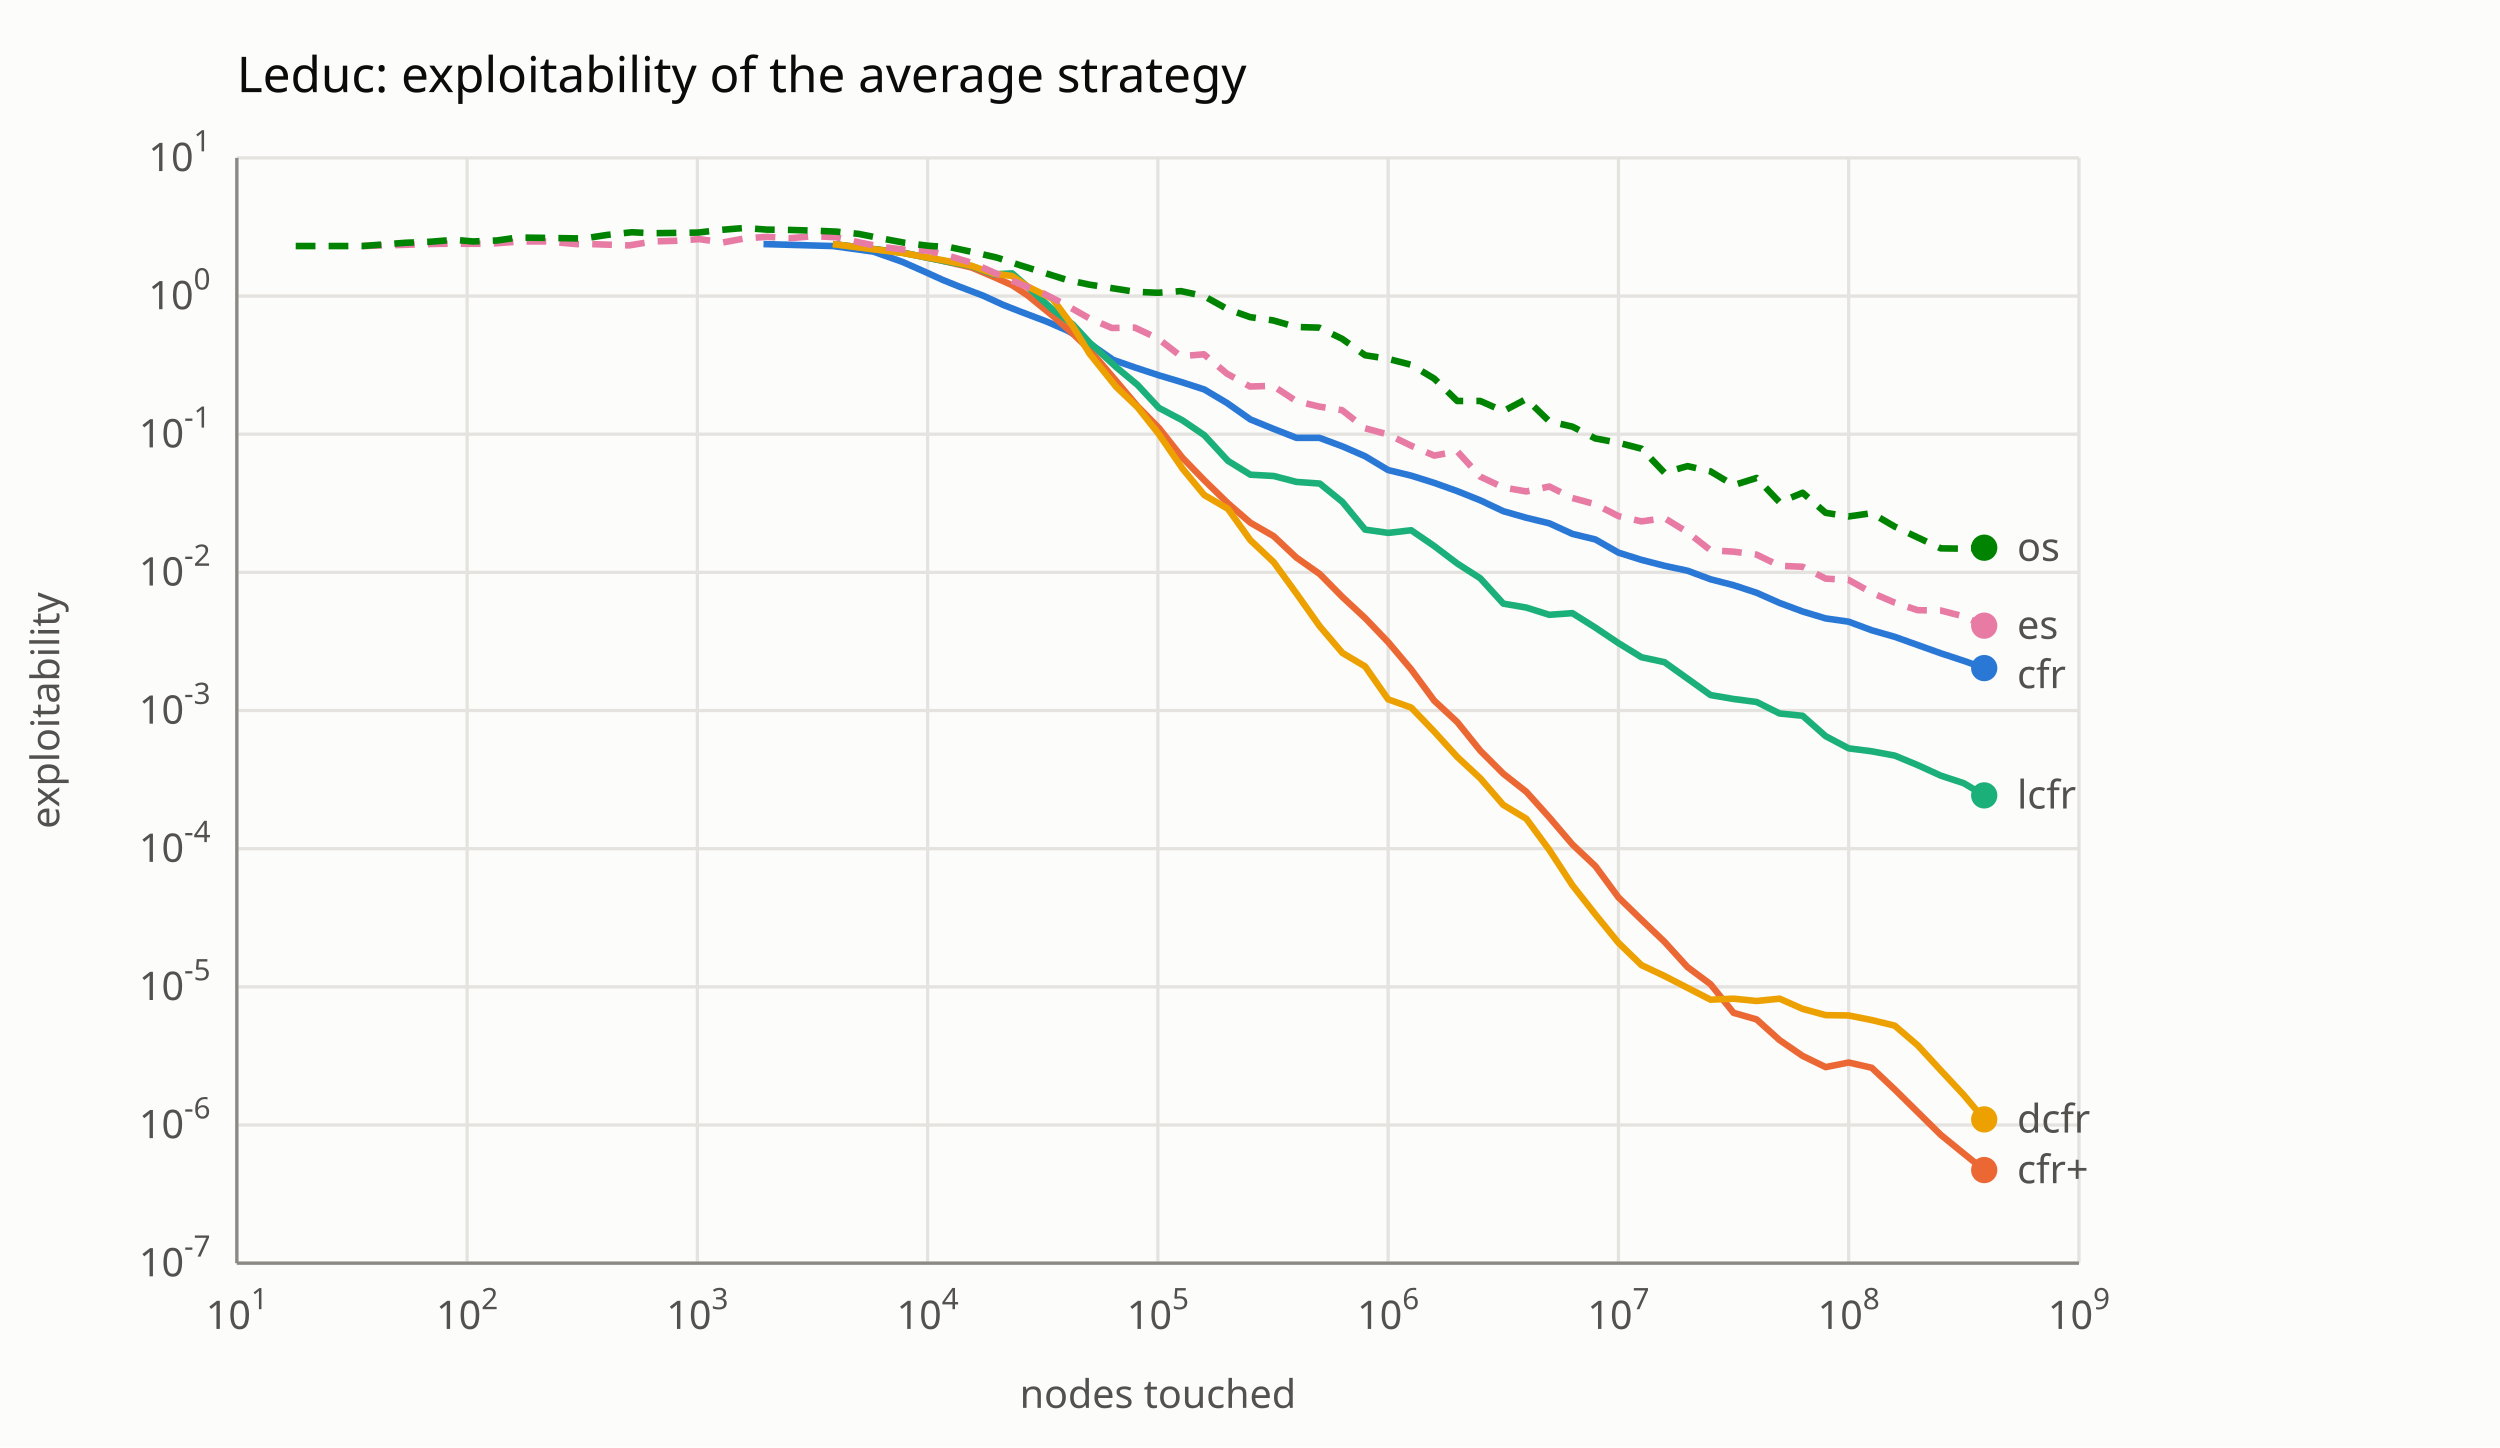
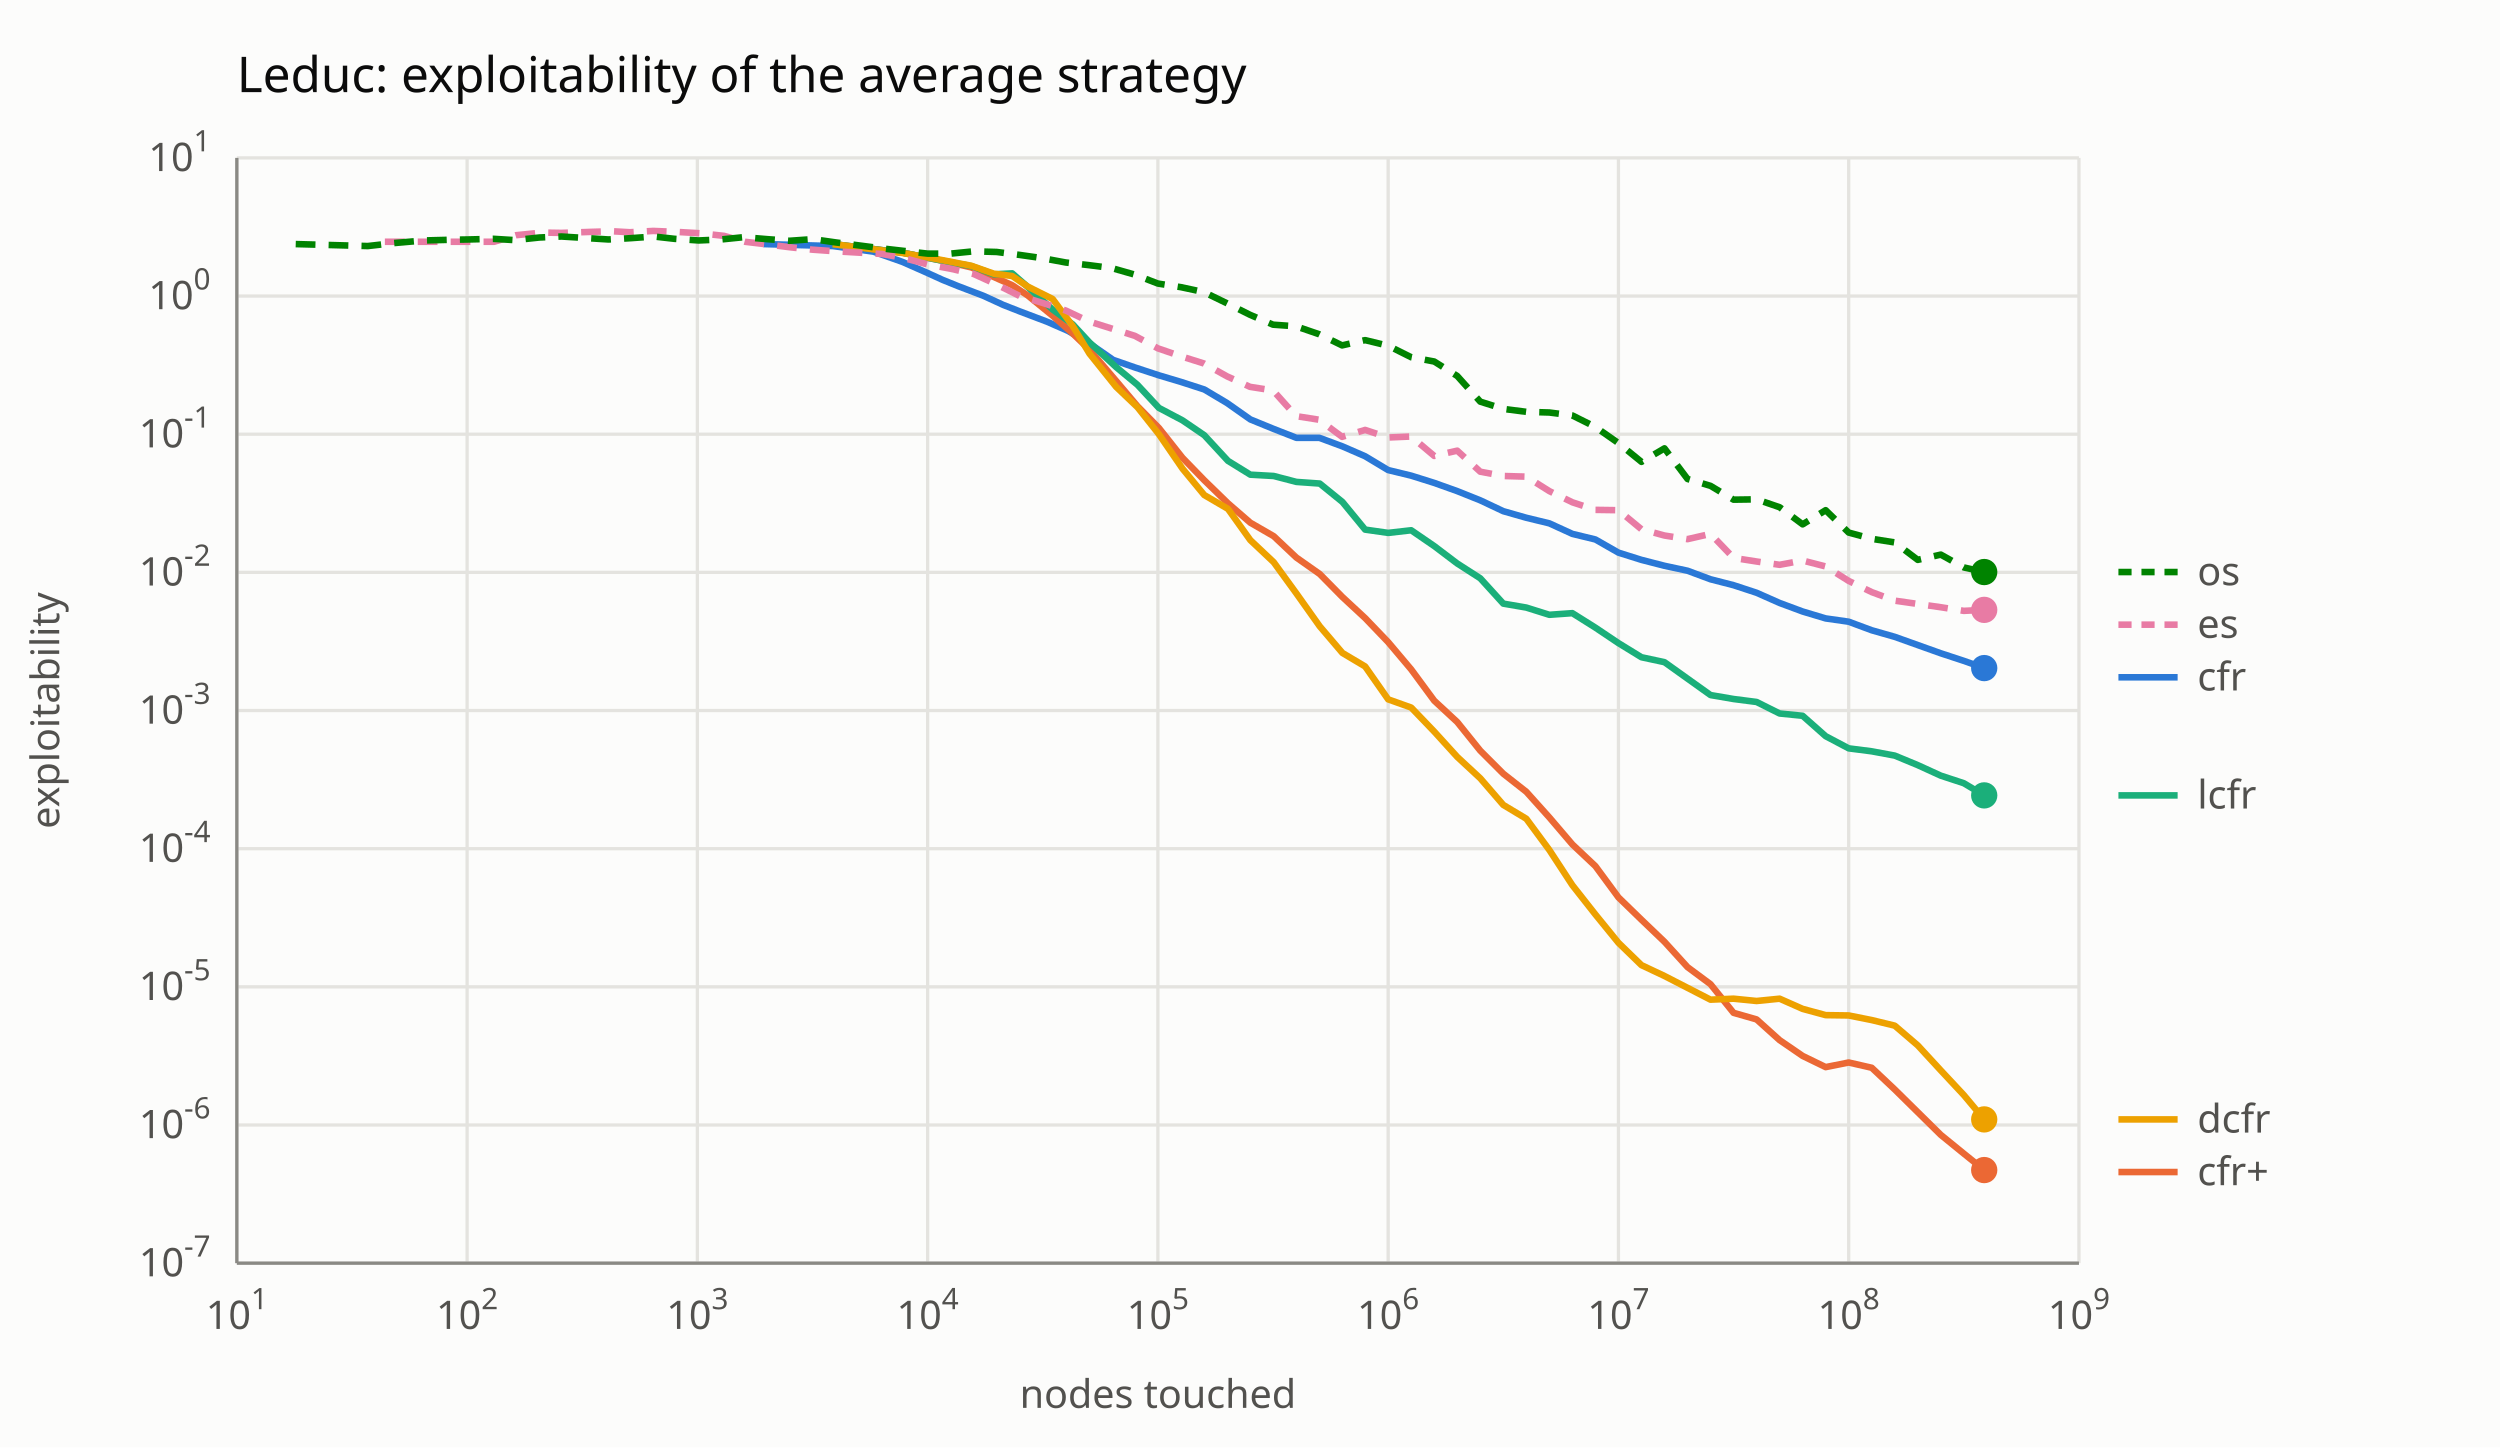
<svg xmlns="http://www.w3.org/2000/svg" viewBox="0 0 760 440" width="760" height="440">
  <style>text{font:12px system-ui,sans-serif;fill:#52514e}.title{font-size:15px;fill:#0b0b0b}.bg{fill:#fcfcfb}.grid{stroke:#e4e3df}.axis{stroke:#8a8984}.s0{stroke:#2a78d6}.d0{fill:#2a78d6}.s1{stroke:#eb6834}.d1{fill:#eb6834}.s2{stroke:#1baf7a}.d2{fill:#1baf7a}.s3{stroke:#eda100}.d3{fill:#eda100}.s4{stroke:#e87ba4}.d4{fill:#e87ba4}.s5{stroke:#008300}.d5{fill:#008300}@media (prefers-color-scheme:dark){text{fill:#c3c2b7}.title{fill:#f0efec}.bg{fill:#1a1a19}.grid{stroke:#33332f}.axis{stroke:#6b6a65}.s0{stroke:#3987e5}.d0{fill:#3987e5}.s1{stroke:#d95926}.d1{fill:#d95926}.s2{stroke:#199e70}.d2{fill:#199e70}.s3{stroke:#c98500}.d3{fill:#c98500}.s4{stroke:#d55181}.d4{fill:#d55181}.s5{stroke:#008300}.d5{fill:#008300}}</style>
  <rect class="bg" width="760" height="440" />
  <text class="title" x="72" y="28">Leduc: exploitability of the average strategy</text>
  <line class="grid" x1="72.0" y1="48" x2="72.0" y2="384" />
  <text x="72.0" y="404" text-anchor="middle">10<tspan dy="-6" font-size="9">1</tspan>
  </text>
  <line class="grid" x1="142.0" y1="48" x2="142.0" y2="384" />
  <text x="142.0" y="404" text-anchor="middle">10<tspan dy="-6" font-size="9">2</tspan>
  </text>
  <line class="grid" x1="212.0" y1="48" x2="212.0" y2="384" />
  <text x="212.0" y="404" text-anchor="middle">10<tspan dy="-6" font-size="9">3</tspan>
  </text>
  <line class="grid" x1="282.0" y1="48" x2="282.0" y2="384" />
  <text x="282.0" y="404" text-anchor="middle">10<tspan dy="-6" font-size="9">4</tspan>
  </text>
  <line class="grid" x1="352.0" y1="48" x2="352.0" y2="384" />
  <text x="352.0" y="404" text-anchor="middle">10<tspan dy="-6" font-size="9">5</tspan>
  </text>
  <line class="grid" x1="422.0" y1="48" x2="422.0" y2="384" />
  <text x="422.0" y="404" text-anchor="middle">10<tspan dy="-6" font-size="9">6</tspan>
  </text>
  <line class="grid" x1="492.0" y1="48" x2="492.0" y2="384" />
  <text x="492.0" y="404" text-anchor="middle">10<tspan dy="-6" font-size="9">7</tspan>
  </text>
  <line class="grid" x1="562.0" y1="48" x2="562.0" y2="384" />
  <text x="562.0" y="404" text-anchor="middle">10<tspan dy="-6" font-size="9">8</tspan>
  </text>
  <line class="grid" x1="632.0" y1="48" x2="632.0" y2="384" />
  <text x="632.0" y="404" text-anchor="middle">10<tspan dy="-6" font-size="9">9</tspan>
  </text>
  <line class="grid" x1="72" y1="384.0" x2="632" y2="384.0" />
  <text x="64" y="388.0" text-anchor="end">10<tspan dy="-6" font-size="9">-7</tspan>
  </text>
  <line class="grid" x1="72" y1="342.0" x2="632" y2="342.0" />
  <text x="64" y="346.0" text-anchor="end">10<tspan dy="-6" font-size="9">-6</tspan>
  </text>
  <line class="grid" x1="72" y1="300.0" x2="632" y2="300.0" />
  <text x="64" y="304.0" text-anchor="end">10<tspan dy="-6" font-size="9">-5</tspan>
  </text>
  <line class="grid" x1="72" y1="258.0" x2="632" y2="258.0" />
  <text x="64" y="262.0" text-anchor="end">10<tspan dy="-6" font-size="9">-4</tspan>
  </text>
  <line class="grid" x1="72" y1="216.0" x2="632" y2="216.0" />
  <text x="64" y="220.0" text-anchor="end">10<tspan dy="-6" font-size="9">-3</tspan>
  </text>
  <line class="grid" x1="72" y1="174.0" x2="632" y2="174.0" />
  <text x="64" y="178.0" text-anchor="end">10<tspan dy="-6" font-size="9">-2</tspan>
  </text>
  <line class="grid" x1="72" y1="132.0" x2="632" y2="132.0" />
  <text x="64" y="136.0" text-anchor="end">10<tspan dy="-6" font-size="9">-1</tspan>
  </text>
  <line class="grid" x1="72" y1="90.0" x2="632" y2="90.0" />
  <text x="64" y="94.0" text-anchor="end">10<tspan dy="-6" font-size="9">0</tspan>
  </text>
  <line class="grid" x1="72" y1="48.0" x2="632" y2="48.0" />
  <text x="64" y="52.0" text-anchor="end">10<tspan dy="-6" font-size="9">1</tspan>
  </text>
  <line class="axis" x1="72" y1="384" x2="632" y2="384" />
  <line class="axis" x1="72" y1="48" x2="72" y2="384" />
  <text x="352" y="428" text-anchor="middle">nodes touched</text>
  <text transform="translate(18 216) rotate(-90)" text-anchor="middle">exploitability</text>
  <polyline class="s0" fill="none" stroke-width="2" stroke-linejoin="round" points="232.1,74.2 253.2,74.8 265.5,76.5 274.3,79.6 281.1,82.6 286.6,85.1 291.3,87.0 298.9,89.9 305.0,92.7 310.1,94.7 318.3,97.8 324.7,100.6 331.2,104.4 338.4,109.4 345.0,111.7 352.3,114.1 359.0,116.1 366.1,118.4 373.0,122.5 380.1,127.5 387.2,130.4 394.1,133.1 401.1,133.1 408.1,135.7 415.0,138.7 422.0,142.9 429.0,144.6 436.0,146.8 443.0,149.3 450.0,152.1 457.0,155.4 464.0,157.4 471.0,159.1 478.0,162.3 485.0,164.0 492.0,168.0 499.0,170.2 506.0,172.0 513.0,173.5 520.0,176.1 527.0,177.9 534.0,180.2 541.0,183.3 548.0,185.9 555.0,188.0 562.0,189.0 569.0,191.6 576.0,193.6 583.0,196.1 590.0,198.6 597.0,200.9 603.2,203.1 " />
  <polyline class="s1" fill="none" stroke-width="2" stroke-linejoin="round" points="253.2,74.2 274.3,76.8 286.6,79.3 295.3,81.3 302.1,84.2 307.7,86.7 312.4,89.8 320.0,96.0 326.1,101.4 331.2,106.3 339.3,115.8 345.8,123.5 352.3,130.1 359.5,139.2 366.1,146.0 373.3,153.0 380.1,158.9 387.2,163.0 394.1,169.5 401.2,174.5 408.1,181.5 415.0,187.9 422.0,195.2 429.0,203.5 436.0,213.0 443.0,219.5 450.0,228.2 457.0,235.2 464.0,240.7 471.0,248.5 478.0,256.7 485.0,263.3 492.0,272.8 499.0,279.6 506.0,286.3 513.0,294.0 520.0,299.2 527.0,307.9 534.0,309.9 541.0,316.2 548.0,321.0 555.0,324.4 562.0,323.0 569.0,324.6 576.0,331.2 583.0,338.1 590.0,345.0 597.0,350.7 603.2,355.7 " />
  <polyline class="s2" fill="none" stroke-width="2" stroke-linejoin="round" points="253.2,74.2 274.3,76.8 286.6,79.3 295.3,80.9 302.1,83.4 307.7,83.1 312.4,87.2 320.0,94.1 326.1,98.6 331.2,104.1 339.3,111.6 345.8,117.0 352.3,124.0 359.5,127.8 366.1,132.3 373.3,140.1 380.1,144.3 387.2,144.7 394.1,146.5 401.2,147.0 408.1,152.6 415.0,161.0 422.0,162.0 429.0,161.2 436.0,166.0 443.0,171.3 450.0,175.8 457.0,183.5 464.0,184.7 471.0,186.9 478.0,186.4 485.0,190.8 492.0,195.5 499.0,199.8 506.0,201.3 513.0,206.3 520.0,211.3 527.0,212.5 534.0,213.4 541.0,216.9 548.0,217.6 555.0,223.8 562.0,227.5 569.0,228.4 576.0,229.7 583.0,232.6 590.0,235.8 597.0,238.1 603.2,241.8 " />
  <polyline class="s3" fill="none" stroke-width="2" stroke-linejoin="round" points="253.2,74.2 274.3,76.9 286.6,79.1 295.3,80.8 302.1,83.2 307.7,83.9 312.4,87.1 320.0,90.9 326.1,99.1 331.2,107.5 339.3,117.6 345.8,123.8 352.3,132.0 359.5,142.5 366.1,150.5 373.3,154.7 380.1,164.2 387.2,170.9 394.1,180.4 401.2,190.4 408.1,198.5 415.0,202.6 422.0,212.6 429.0,215.1 436.0,222.4 443.0,230.1 450.0,236.6 457.0,244.7 464.0,248.9 471.0,258.4 478.0,269.1 485.0,278.0 492.0,286.6 499.0,293.4 506.0,296.7 513.0,300.3 520.0,303.9 527.0,303.6 534.0,304.3 541.0,303.6 548.0,306.7 555.0,308.6 562.0,308.7 569.0,310.1 576.0,311.8 583.0,317.8 590.0,325.4 597.0,332.9 603.2,340.3 " />
-   <polyline class="s4" fill="none" stroke-width="2" stroke-linejoin="round" stroke-dasharray="6 4" points="110.1,74.8 134.1,74.1 149.0,74.1 158.3,73.4 166.1,73.4 175.2,74.2 179.5,74.2 185.5,74.4 191.3,74.6 198.5,73.4 205.4,73.2 212.6,72.7 219.8,73.7 226.3,72.5 233.1,72.0 240.3,72.4 247.2,71.8 254.1,72.1 261.3,73.7 268.2,75.1 275.1,75.9 282.1,76.2 289.1,78.0 296.0,80.1 303.1,83.3 310.0,86.3 317.0,89.1 324.0,92.7 331.0,96.7 338.0,99.7 345.0,99.6 352.0,102.9 359.0,108.3 366.0,107.7 373.0,113.6 380.0,117.5 387.0,117.3 394.0,121.9 401.0,123.6 408.0,124.7 415.0,130.2 422.0,132.1 429.0,135.5 436.0,138.5 443.0,137.2 450.0,144.9 457.0,148.2 464.0,149.4 471.0,147.9 478.0,151.4 485.0,153.3 492.0,156.9 499.0,158.5 506.0,157.5 513.0,161.8 520.0,167.3 527.0,167.7 534.0,168.6 541.0,172.0 548.0,172.3 555.0,175.9 562.0,176.3 569.0,180.2 576.0,183.2 583.0,185.5 590.0,185.6 597.0,187.4 603.2,190.2 " />
-   <polyline class="s5" fill="none" stroke-width="2" stroke-linejoin="round" stroke-dasharray="6 4" points="89.9,74.8 110.1,74.8 123.3,73.8 130.7,73.5 138.1,72.9 143.8,73.4 151.1,73.1 157.4,72.2 164.8,72.3 170.8,72.4 177.5,72.5 184.7,71.4 192.1,70.6 198.2,70.9 205.5,70.8 212.2,70.7 219.0,69.9 226.3,69.3 233.1,69.8 240.1,69.9 247.1,70.1 254.1,70.4 261.0,71.1 268.1,72.5 275.0,73.8 282.1,74.7 289.0,75.2 296.0,76.7 303.0,78.3 310.0,80.6 317.0,82.8 324.0,85.0 331.0,86.5 338.0,87.6 345.0,88.7 352.0,89.0 359.0,88.5 366.0,90.0 373.0,93.9 380.0,96.4 387.0,97.4 394.0,99.4 401.0,99.6 408.0,103.0 415.0,108.0 422.0,109.1 429.0,110.9 436.0,115.1 443.0,121.9 450.0,121.9 457.0,125.0 464.0,121.3 471.0,128.1 478.0,129.7 485.0,133.3 492.0,134.6 499.0,136.4 506.0,143.7 513.0,141.7 520.0,143.3 527.0,147.5 534.0,145.3 541.0,152.7 548.0,149.8 555.0,155.9 562.0,157.0 569.0,156.0 576.0,160.1 583.0,163.4 590.0,166.7 597.0,166.8 603.2,166.5 " />
-   <circle class="d5" cx="603.2" cy="166.5" r="4" />
-   <text x="613.2" y="170.5">os</text>
-   <circle class="d4" cx="603.2" cy="190.2" r="4" />
-   <text x="613.2" y="194.2">es</text>
+   <polyline class="s4" fill="none" stroke-width="2" stroke-linejoin="round" stroke-dasharray="6 4" points="117.0,73.5 137.8,73.5 150.2,73.5 156.9,71.5 164.8,70.7 170.7,70.8 179.4,70.5 186.1,70.3 191.5,70.6 198.6,70.2 205.7,70.5 212.7,70.9 220.1,71.7 226.5,73.5 233.2,74.3 240.4,75.2 247.0,75.9 254.1,76.4 261.1,76.8 268.1,77.2 275.0,78.5 282.0,80.4 289.0,81.7 296.0,83.3 303.0,86.5 310.0,90.0 317.0,92.1 324.0,94.4 331.0,97.7 338.0,99.9 345.0,102.1 352.0,105.9 359.0,108.3 366.0,110.5 373.0,114.4 380.0,117.6 387.0,118.7 394.0,126.5 401.0,127.6 408.0,132.8 415.0,130.7 422.0,133.0 429.0,132.7 436.0,138.6 443.0,137.0 450.0,143.4 457.0,144.7 464.0,144.9 471.0,149.3 478.0,152.7 485.0,155.0 492.0,155.1 499.0,160.9 506.0,162.8 513.0,163.9 520.0,162.3 527.0,169.6 534.0,170.7 541.0,171.7 548.0,170.4 555.0,172.2 562.0,176.6 569.0,180.0 576.0,182.6 583.0,183.6 590.0,184.6 597.0,185.7 603.2,185.4 " />
+   <polyline class="s5" fill="none" stroke-width="2" stroke-linejoin="round" stroke-dasharray="6 4" points="89.9,74.2 111.8,74.8 119.7,73.9 128.9,73.1 136.7,72.9 142.3,72.8 150.0,72.6 156.5,73.0 164.0,72.2 170.7,71.9 177.1,72.3 185.0,72.8 191.8,72.4 198.8,71.9 205.0,72.6 212.4,73.1 219.2,72.8 226.1,72.1 233.2,72.7 240.0,73.2 247.1,72.7 254.1,73.7 261.1,74.6 268.0,75.5 275.0,76.3 282.0,77.1 289.0,77.1 296.0,76.4 303.0,76.6 310.0,77.5 317.0,78.5 324.0,79.8 331.0,80.6 338.0,81.5 345.0,83.5 352.0,86.2 359.0,87.3 366.0,88.8 373.0,92.2 380.0,95.7 387.0,98.7 394.0,99.2 401.0,101.6 408.0,105.0 415.0,103.4 422.0,105.1 429.0,108.6 436.0,109.9 443.0,114.3 450.0,122.1 457.0,124.3 464.0,125.2 471.0,125.4 478.0,126.3 485.0,129.8 492.0,134.7 499.0,140.4 506.0,136.3 513.0,145.6 520.0,147.7 527.0,151.9 534.0,151.8 541.0,154.2 548.0,159.4 555.0,155.1 562.0,161.9 569.0,163.8 576.0,164.9 583.0,170.2 590.0,168.6 597.0,172.5 603.2,173.9 " />
+   <circle class="d5" cx="603.2" cy="173.9" r="4" />
+   <line class="s5" stroke-width="2" stroke-dasharray="4 3" x1="644.0" y1="173.9" x2="662.0" y2="173.9" />
+   <text x="668.0" y="177.9">os</text>
+   <circle class="d4" cx="603.2" cy="185.4" r="4" />
+   <line class="s4" stroke-width="2" stroke-dasharray="4 3" x1="644.0" y1="189.9" x2="662.0" y2="189.9" />
+   <text x="668.0" y="193.9">es</text>
  <circle class="d0" cx="603.2" cy="203.1" r="4" />
-   <text x="613.2" y="209.2">cfr</text>
+   <line class="s0" stroke-width="2" x1="644.0" y1="205.9" x2="662.0" y2="205.9" />
+   <text x="668.0" y="209.9">cfr</text>
  <circle class="d2" cx="603.2" cy="241.8" r="4" />
-   <text x="613.2" y="245.8">lcfr</text>
+   <line class="s2" stroke-width="2" x1="644.0" y1="241.8" x2="662.0" y2="241.8" />
+   <text x="668.0" y="245.8">lcfr</text>
  <circle class="d3" cx="603.2" cy="340.3" r="4" />
-   <text x="613.2" y="344.3">dcfr</text>
+   <line class="s3" stroke-width="2" x1="644.0" y1="340.3" x2="662.0" y2="340.3" />
+   <text x="668.0" y="344.3">dcfr</text>
  <circle class="d1" cx="603.2" cy="355.7" r="4" />
-   <text x="613.2" y="359.7">cfr+</text>
+   <line class="s1" stroke-width="2" x1="644.0" y1="356.3" x2="662.0" y2="356.3" />
+   <text x="668.0" y="360.3">cfr+</text>
</svg>
